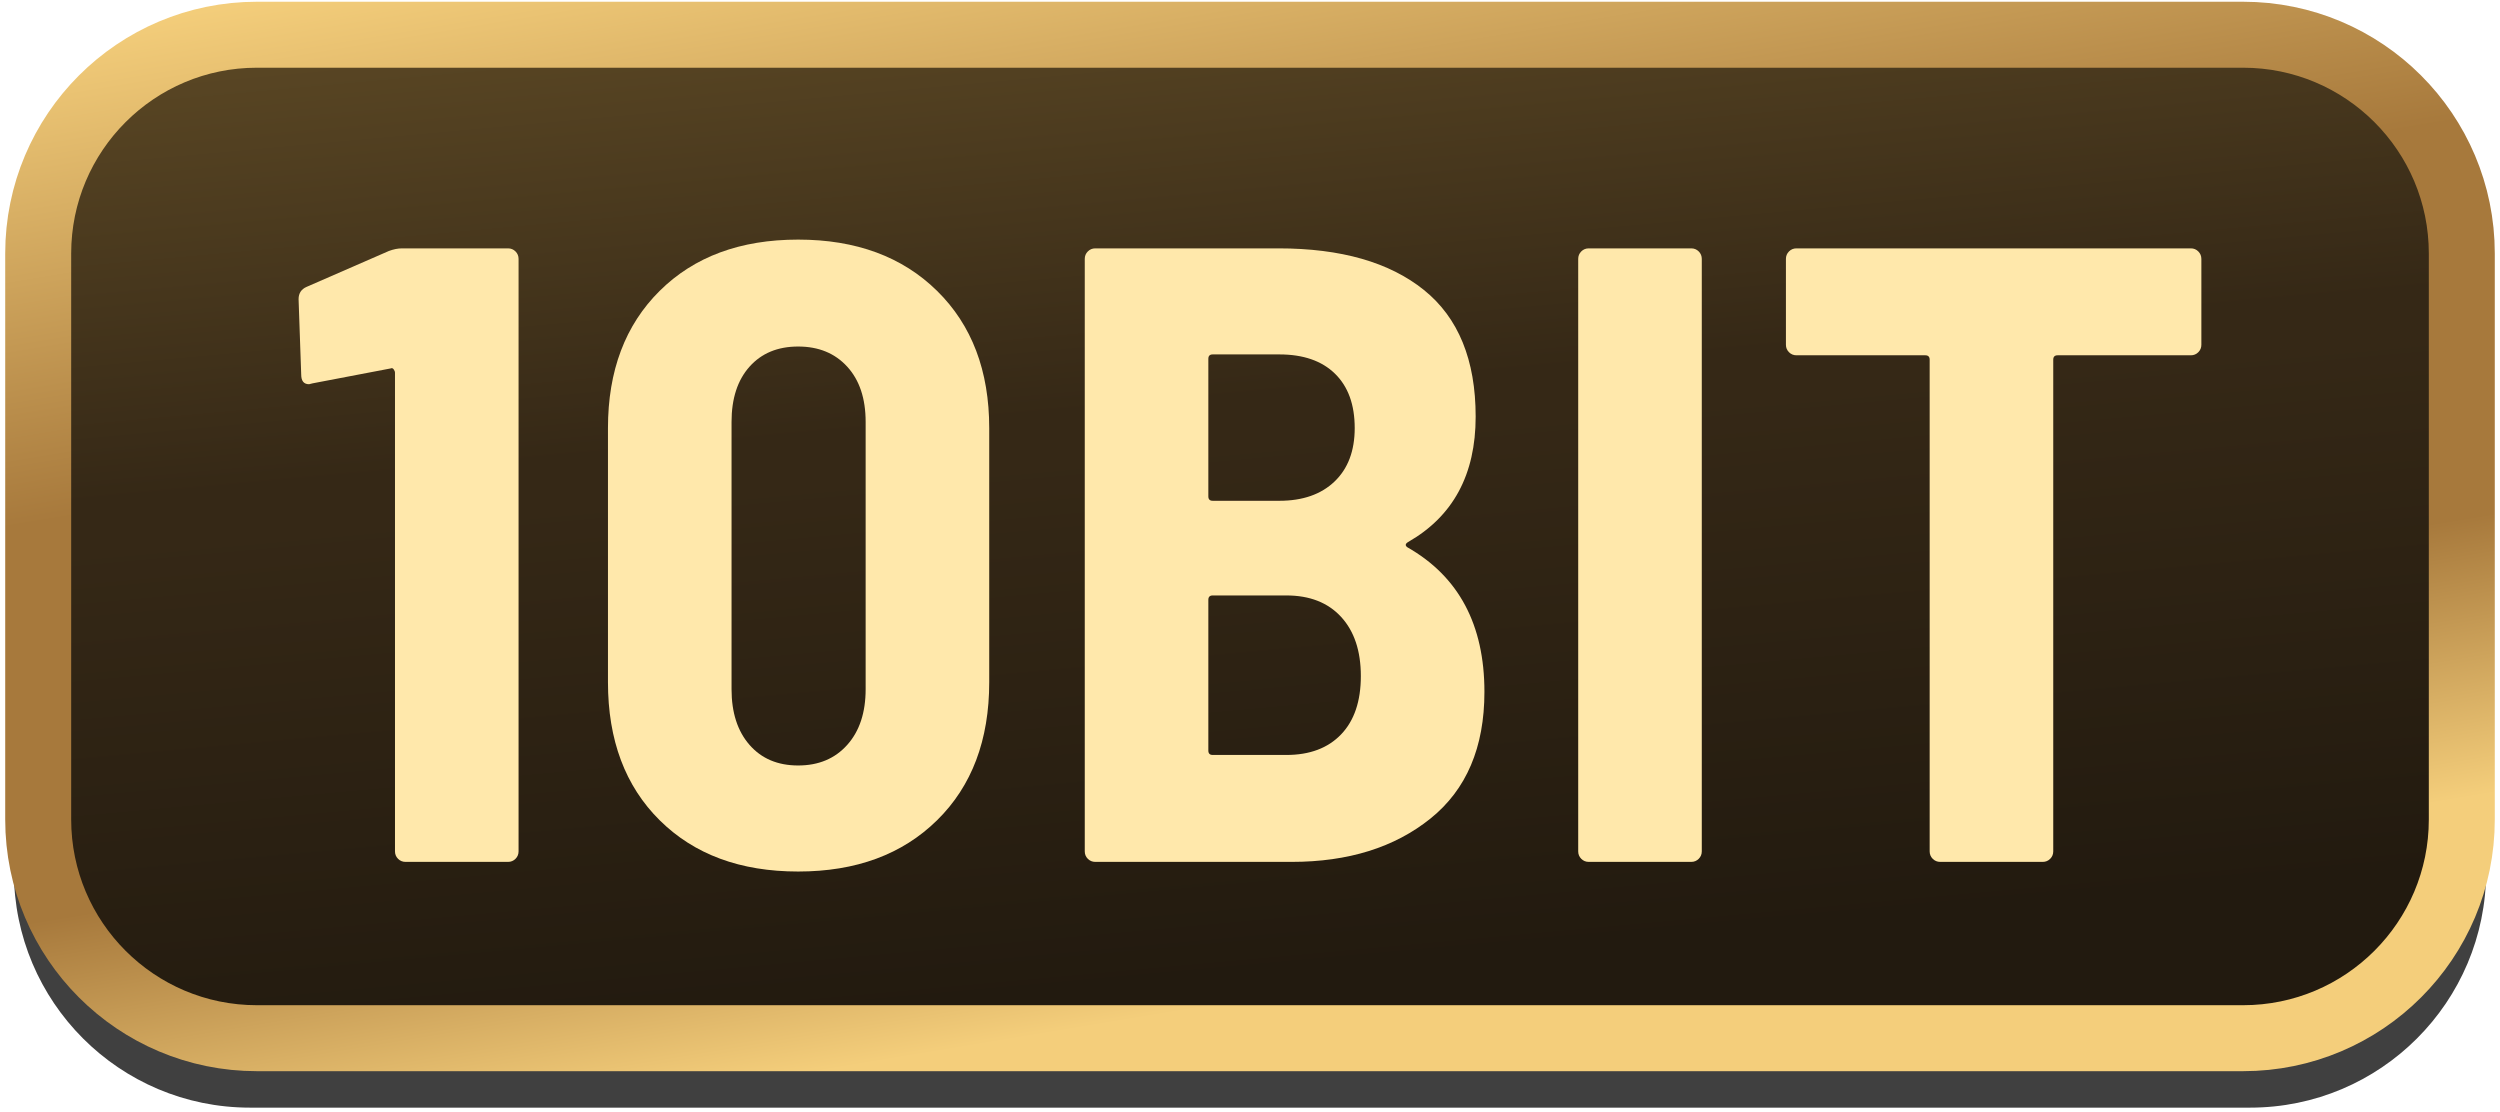
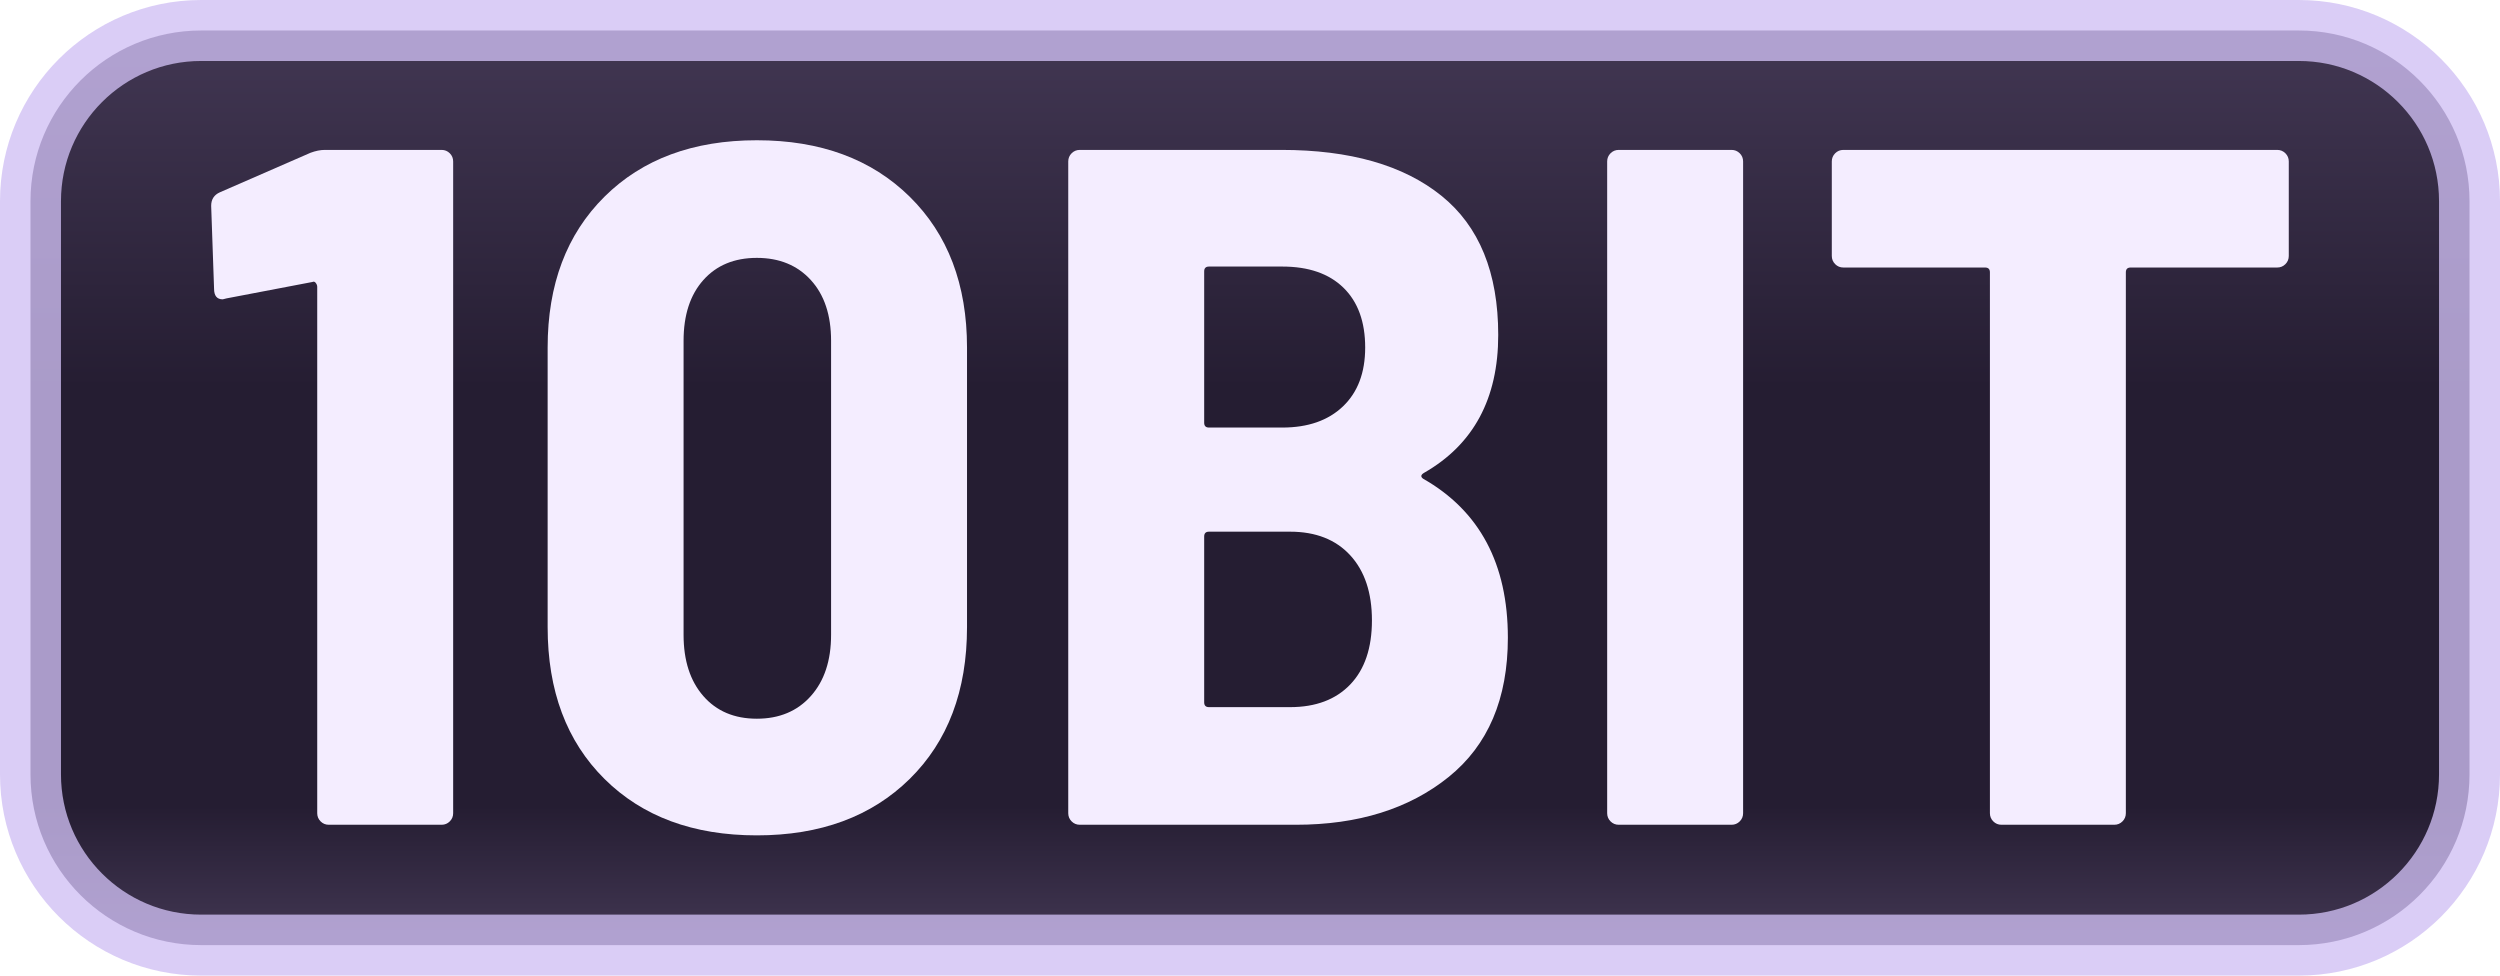
- <svg xmlns="http://www.w3.org/2000/svg" width="36" height="16" viewBox="0 0 36 16">
+ <svg xmlns="http://www.w3.org/2000/svg" width="41" height="16" viewBox="0 0 41 16">
  <defs>
-     <linearGradient id="face" x2=".22" y2="1">
-       <stop stop-color="#5D4925" />
-       <stop offset=".45" stop-color="#352816" />
-       <stop offset=".49" stop-color="#352816" />
-       <stop offset="1" stop-color="#221A0F" />
-     </linearGradient>
-     <linearGradient id="rim" x2=".4" y2="1">
-       <stop stop-color="#F4CE7B" />
-       <stop offset=".42" stop-color="#A7793C" />
-       <stop offset=".76" stop-color="#A7793C" />
-       <stop offset="1" stop-color="#F4CE7B" />
-     </linearGradient>
-     <linearGradient id="sheen">
-       <stop stop-color="#FFF" stop-opacity=".44" />
-       <stop offset=".57" stop-color="#FFF" stop-opacity=".13" />
-       <stop offset="1" stop-color="#FFF" stop-opacity="0" />
+     <linearGradient id="metal" x2="0" y2="1">
+       <stop stop-color="#423753" />
+       <stop offset=".39" stop-color="#251D32" />
+       <stop offset=".85" stop-color="#251D32" />
+       <stop offset="1" stop-color="#423753" />
    </linearGradient>
  </defs>
-   <rect x=".2" y=".65" width="35.6" height="15.3" rx="3.4" fill="#000" opacity=".75" />
-   <rect x=".55" y=".5" width="34.9" height="14.45" rx="3.15" fill="url(#face)" stroke="url(#rim)" stroke-width=".95" />
-   <path d="M3.9 1.6h28.2" fill="none" stroke="url(#sheen)" stroke-width=".65" stroke-linecap="round" />
-   <g transform="translate(4.021845 12.41117) scale(0.012621 -0.012621)" fill="#FFE8AB">
+   <rect x=".5" y=".5" width="40" height="15" rx="2.8" fill="url(#metal)" stroke="#D0BFF3" stroke-opacity=".78" />
+   <g transform="translate(3.115395 13.52608) scale(0.015811 -0.015811)" fill="#F4EDFF">
    <path transform="translate(0)" d="M140 700H261Q266 700 269.5 696.5Q273 693 273 688V12Q273 7 269.5 3.5Q266 0 261 0H144Q139 0 135.5 3.5Q132 7 132 12V558Q132 560 130.5 562Q129 564 127 563L38 546L34 545Q25 545 25 556L22 642Q22 652 31 656L125 697Q133 700 140 700Z" />
-     <path transform="translate(337)" d="M38 205V495Q38 593 97 651.5Q156 710 255 710Q354 710 413.5 651.5Q473 593 473 495V205Q473 106 413.5 47.5Q354 -11 255 -11Q156 -11 97 47.5Q38 106 38 205ZM332 197V502Q332 542 311 565Q290 588 255 588Q220 588 199.5 565Q179 542 179 502V197Q179 157 199.5 133.5Q220 110 255 110Q290 110 311 133.5Q332 157 332 197Z" />
-     <path transform="translate(866)" d="M289 0H65Q60 0 56.5 3.5Q53 7 53 12V688Q53 693 56.5 696.5Q60 700 65 700H274Q381 700 440 652.5Q499 605 499 508Q499 409 422 365Q417 362 421 359Q509 309 509 194Q509 99 447.5 49.5Q386 0 289 0ZM194 574V417Q194 412 199 412H275Q315 412 338 434Q361 456 361 495Q361 535 338.5 557Q316 579 275 579H199Q194 579 194 574ZM368 212Q368 255 345.5 279.5Q323 304 283 304H199Q194 304 194 299V127Q194 122 199 122H283Q323 122 345.5 145.5Q368 169 368 212Z" />
-     <path transform="translate(1429)" d="M53 12V688Q53 693 56.5 696.5Q60 700 65 700H182Q187 700 190.5 696.5Q194 693 194 688V12Q194 7 190.5 3.5Q187 0 182 0H65Q60 0 56.5 3.5Q53 7 53 12Z" />
-     <path transform="translate(1693)" d="M500 688V590Q500 585 496.5 581.5Q493 578 488 578H336Q331 578 331 573V12Q331 7 327.5 3.5Q324 0 319 0H202Q197 0 193.5 3.5Q190 7 190 12V573Q190 578 185 578H38Q33 578 29.5 581.5Q26 585 26 590V688Q26 693 29.5 696.5Q33 700 38 700H488Q493 700 496.5 696.5Q500 693 500 688Z" />
+     <path transform="translate(333)" d="M38 205V495Q38 593 97 651.5Q156 710 255 710Q354 710 413.5 651.5Q473 593 473 495V205Q473 106 413.5 47.5Q354 -11 255 -11Q156 -11 97 47.5Q38 106 38 205ZM332 197V502Q332 542 311 565Q290 588 255 588Q220 588 199.5 565Q179 542 179 502V197Q179 157 199.5 133.5Q220 110 255 110Q290 110 311 133.5Q332 157 332 197Z" />
+     <path transform="translate(858)" d="M289 0H65Q60 0 56.5 3.5Q53 7 53 12V688Q53 693 56.5 696.5Q60 700 65 700H274Q381 700 440 652.5Q499 605 499 508Q499 409 422 365Q417 362 421 359Q509 309 509 194Q509 99 447.5 49.5Q386 0 289 0ZM194 574V417Q194 412 199 412H275Q315 412 338 434Q361 456 361 495Q361 535 338.5 557Q316 579 275 579H199Q194 579 194 574ZM368 212Q368 255 345.5 279.5Q323 304 283 304H199Q194 304 194 299V127Q194 122 199 122H283Q323 122 345.5 145.5Q368 169 368 212Z" />
+     <path transform="translate(1417)" d="M53 12V688Q53 693 56.5 696.5Q60 700 65 700H182Q187 700 190.5 696.5Q194 693 194 688V12Q194 7 190.5 3.5Q187 0 182 0H65Q60 0 56.5 3.5Q53 7 53 12Z" />
+     <path transform="translate(1677)" d="M500 688V590Q500 585 496.5 581.5Q493 578 488 578H336Q331 578 331 573V12Q331 7 327.5 3.5Q324 0 319 0H202Q197 0 193.5 3.5Q190 7 190 12V573Q190 578 185 578H38Q33 578 29.5 581.5Q26 585 26 590V688Q26 693 29.5 696.5Q33 700 38 700H488Q493 700 496.5 696.5Q500 693 500 688Z" />
  </g>
</svg>
